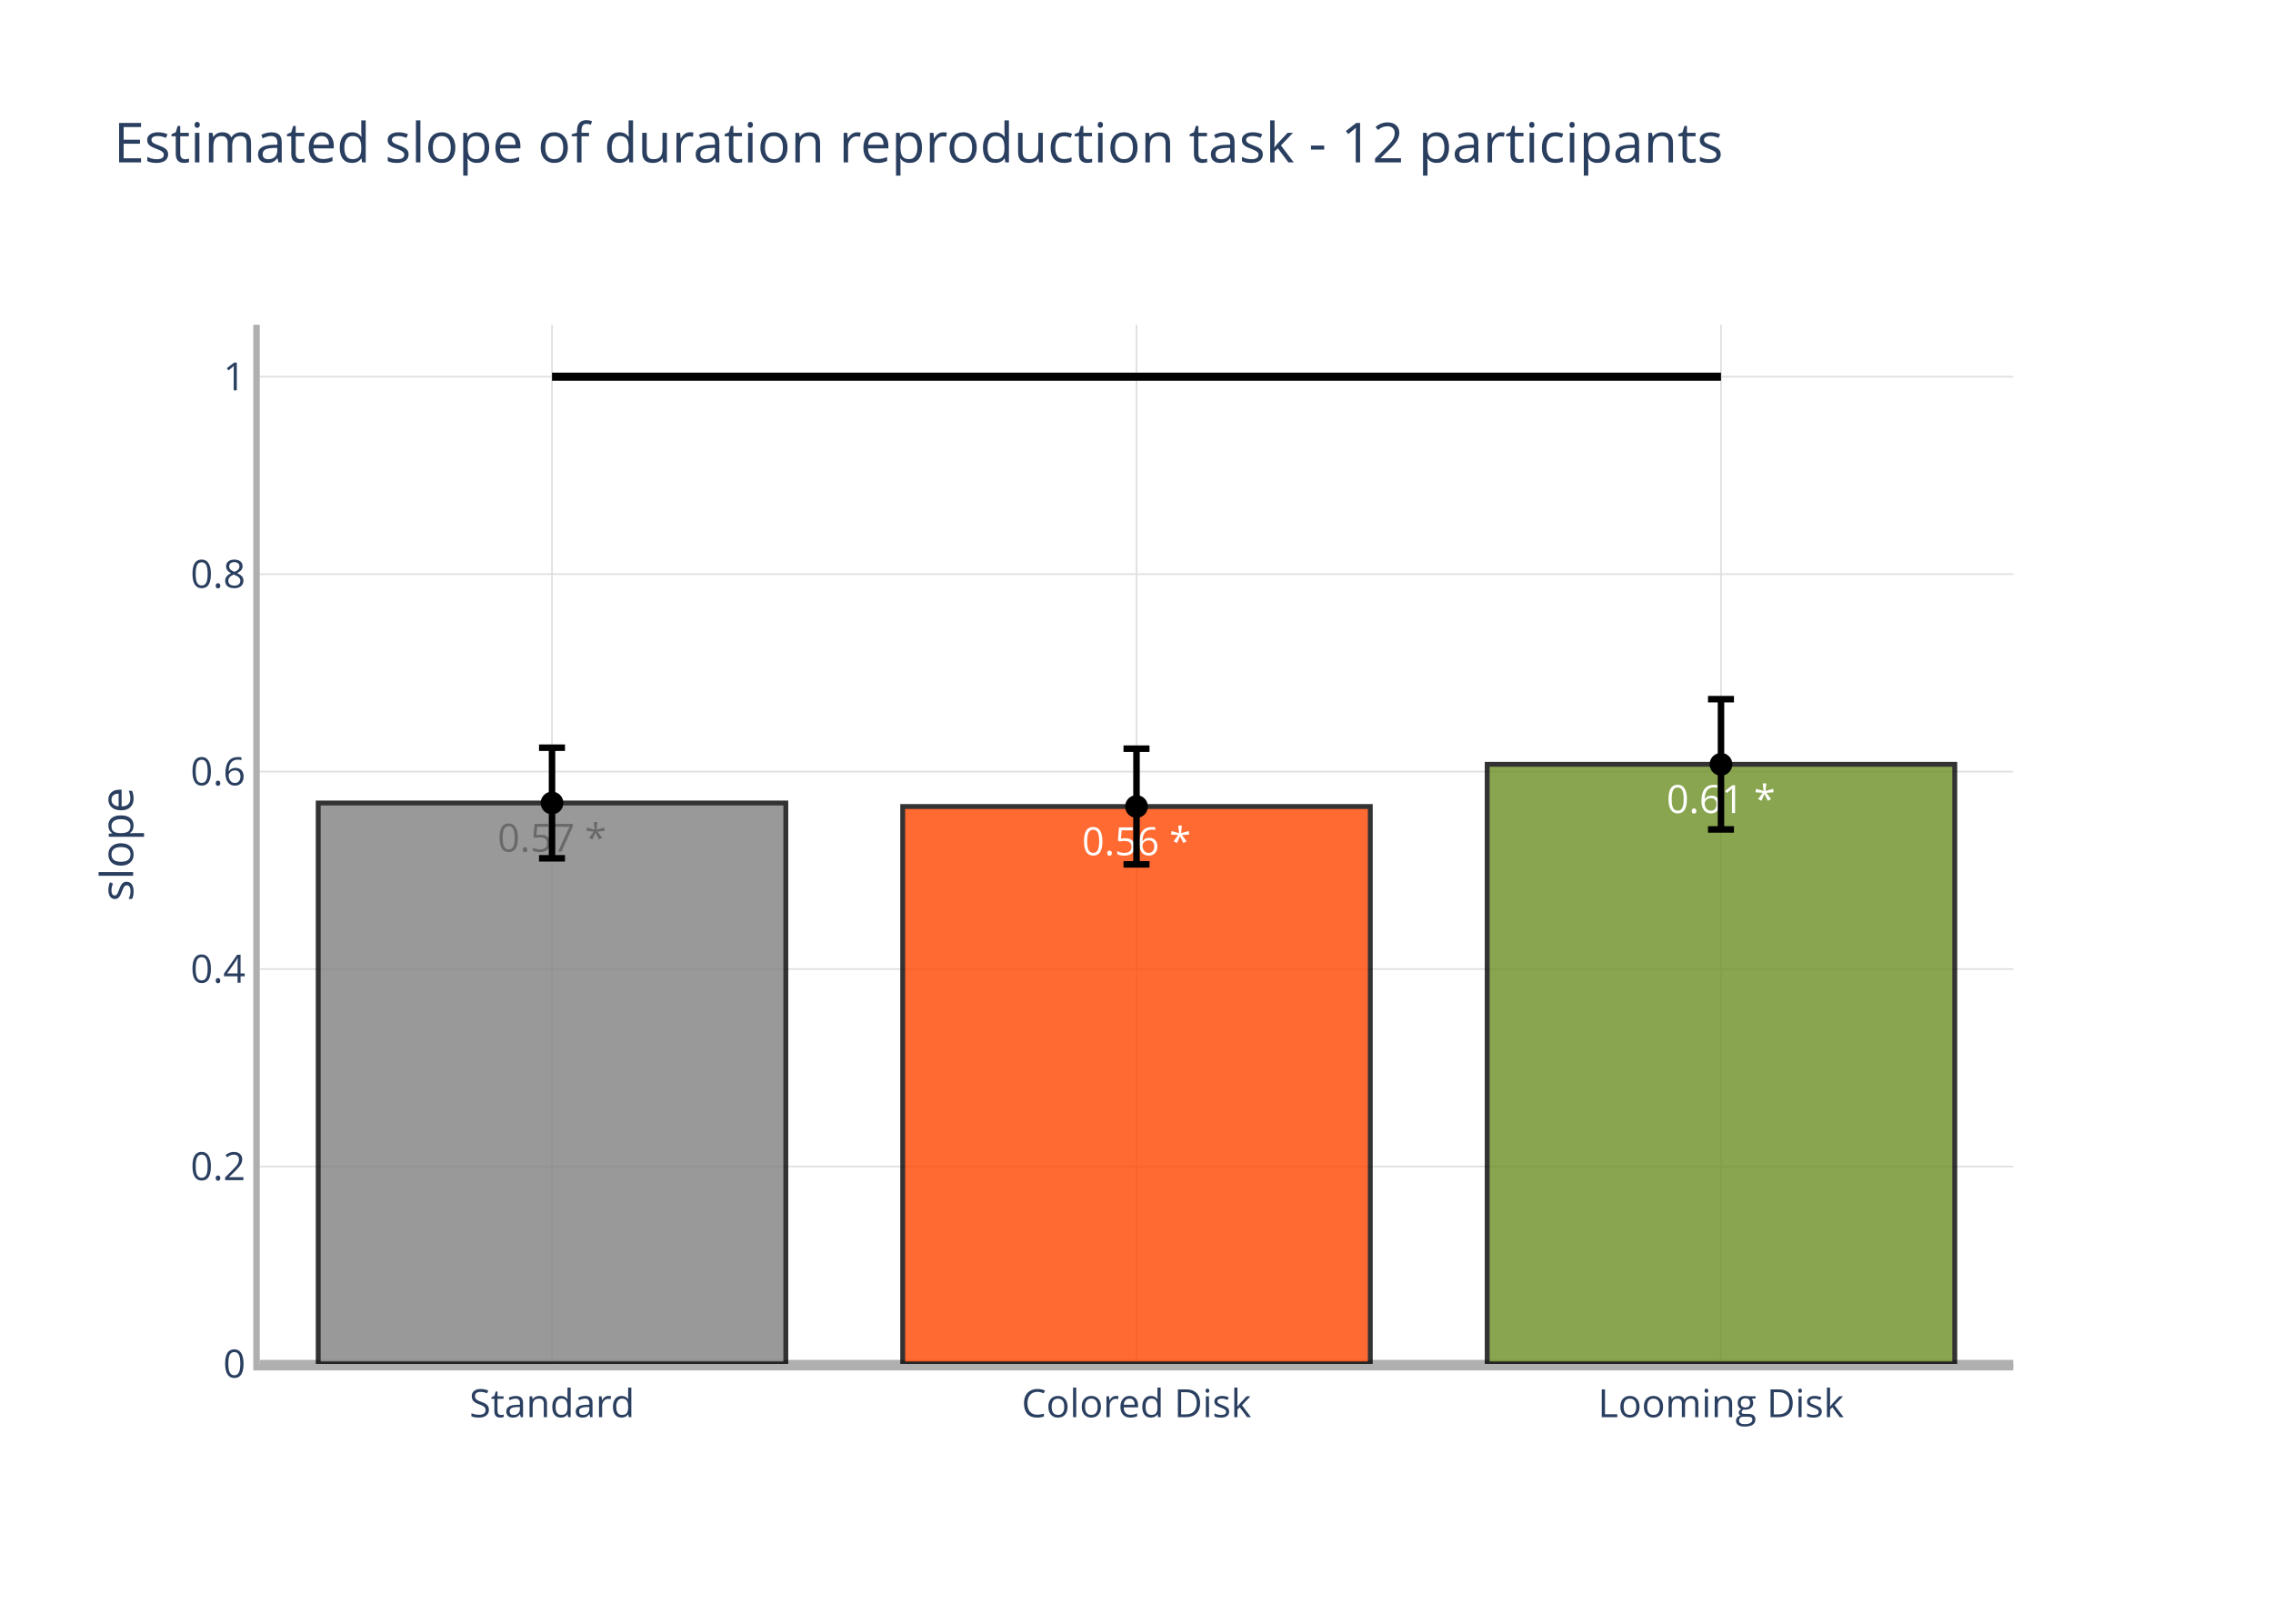
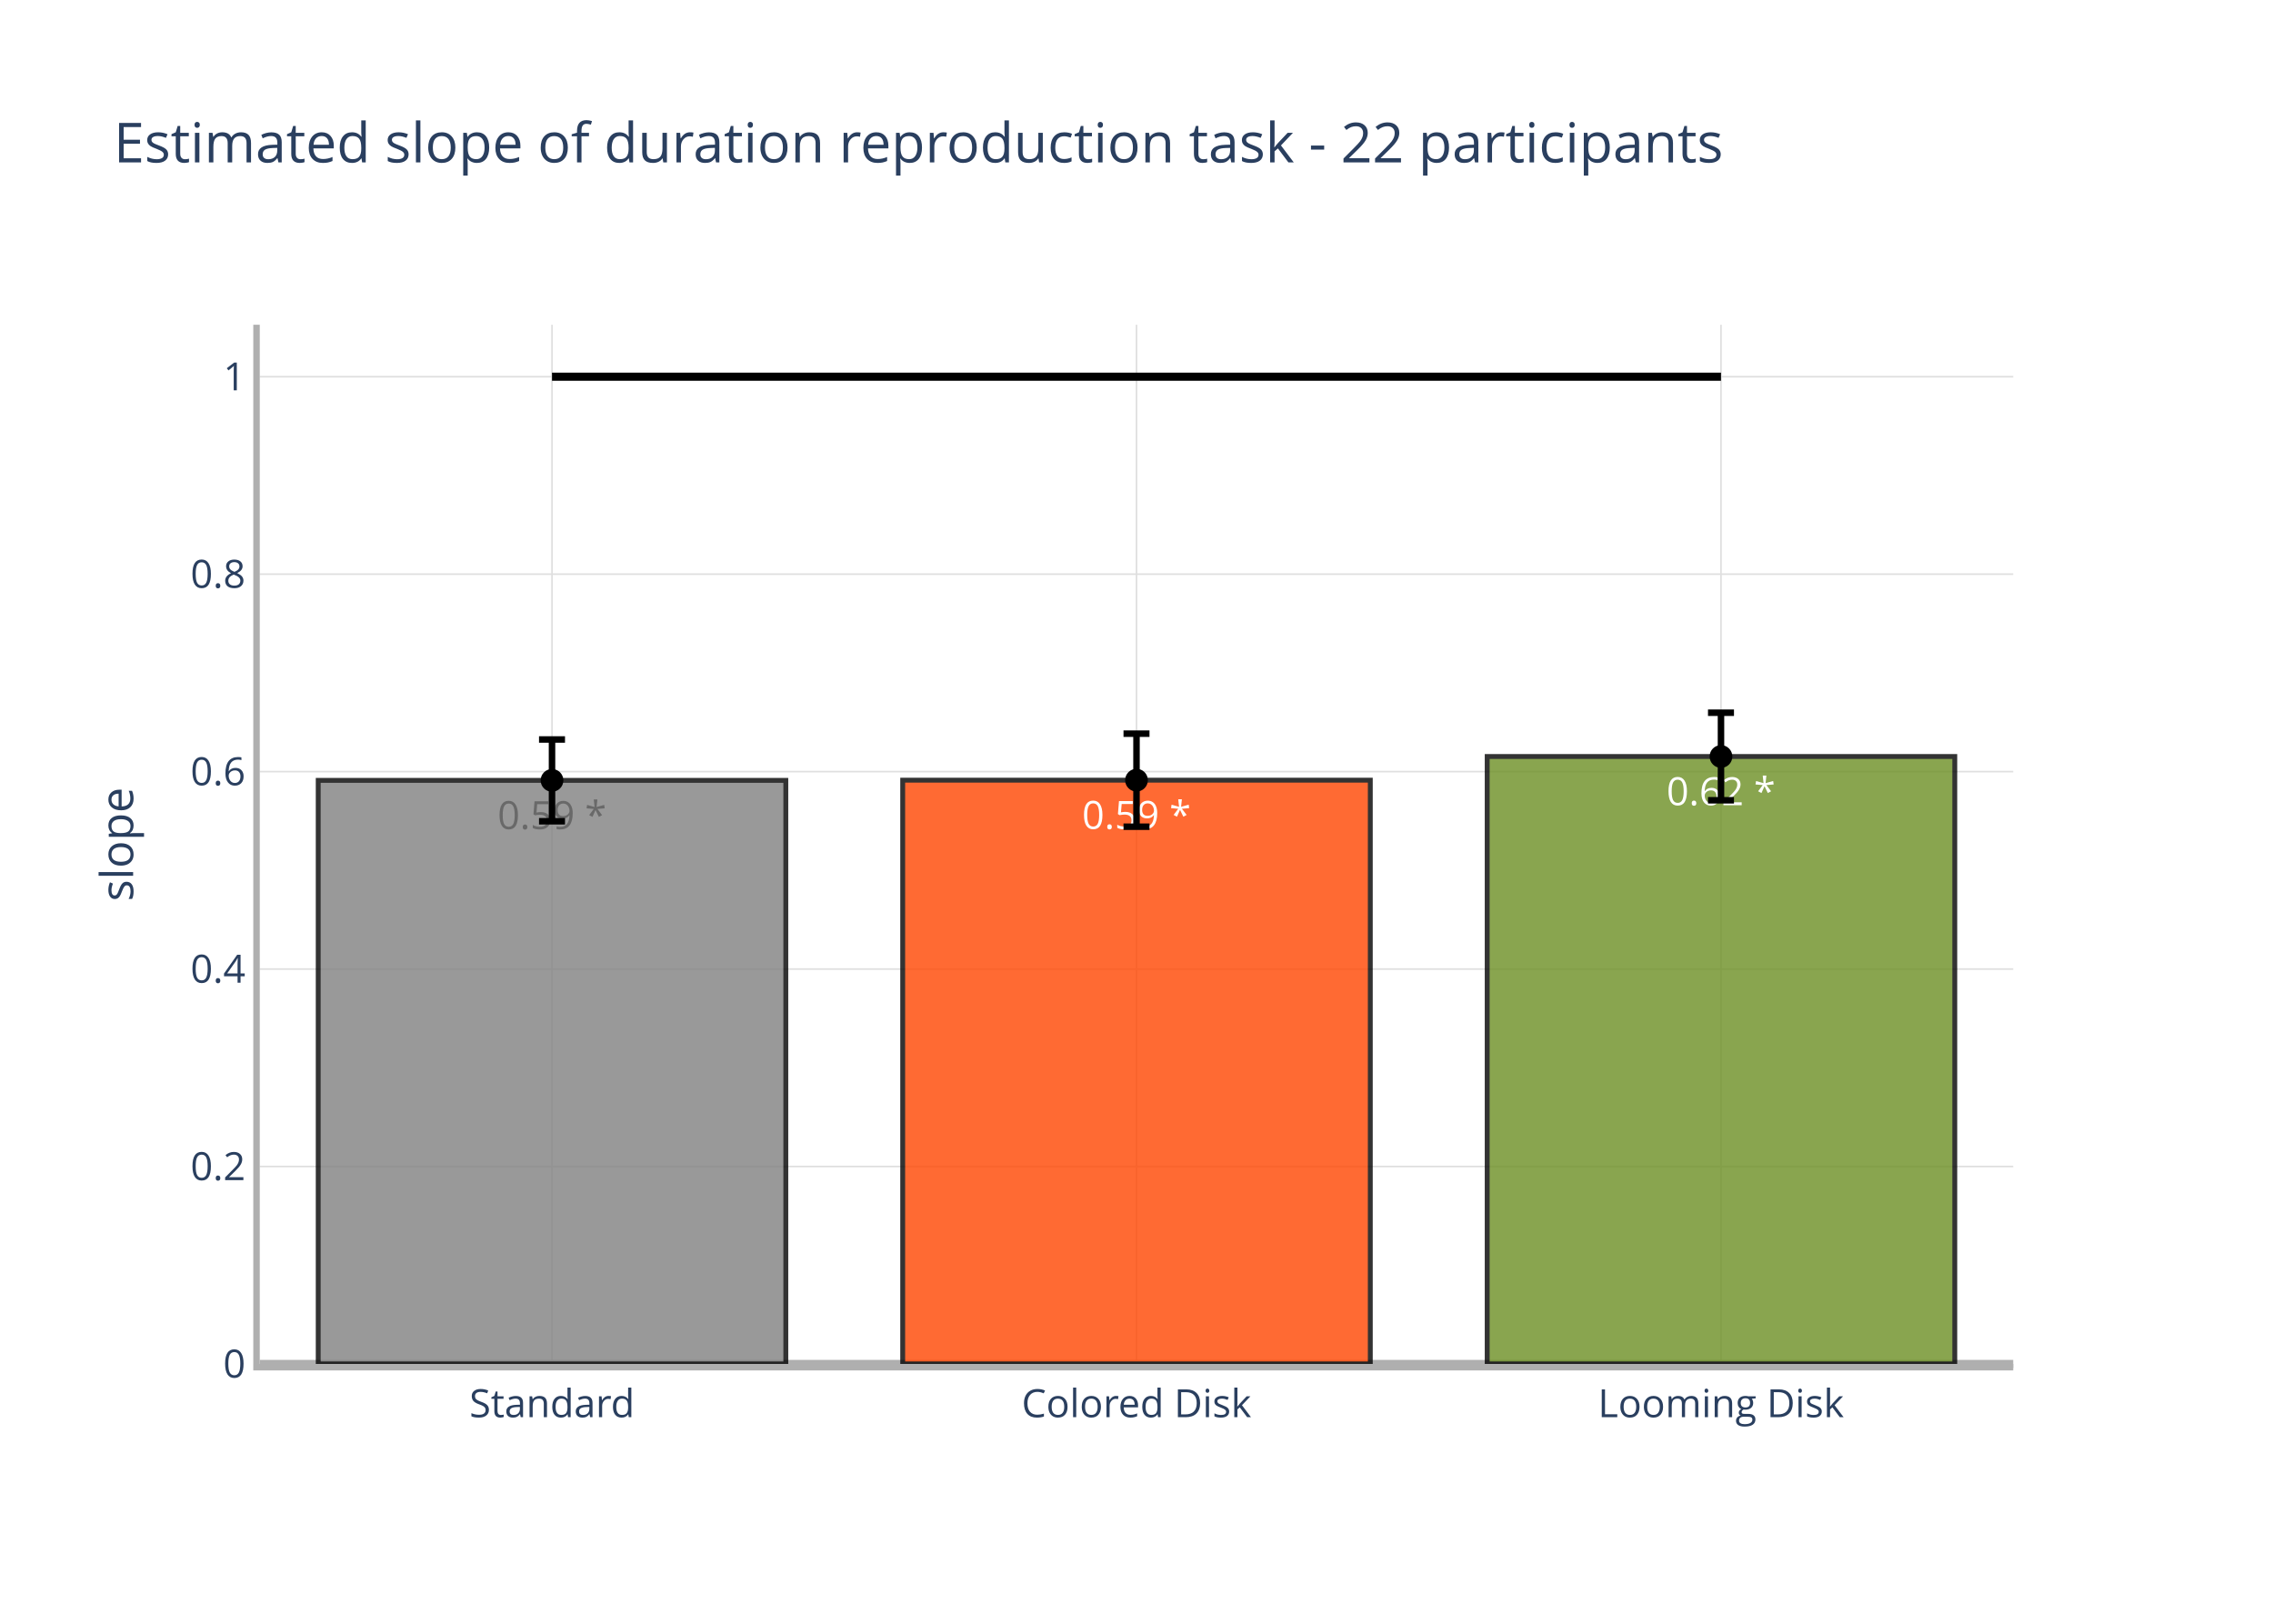
<svg xmlns="http://www.w3.org/2000/svg" class="main-svg" width="700" height="500" viewBox="0 0 700 500">
  <rect x="0" y="0" width="700" height="500" style="fill: rgb(255, 255, 255); fill-opacity: 1;" />
-   <defs id="defs-07aeaa">
+   <defs id="defs-38d16e">
    <g class="clips">
-       <clipPath id="clip07aeaaxyplot" class="plotclip">
+       <clipPath id="clip38d16exyplot" class="plotclip">
        <rect width="540" height="320" />
      </clipPath>
-       <clipPath class="axesclip" id="clip07aeaax">
+       <clipPath class="axesclip" id="clip38d16ex">
        <rect x="80" y="0" width="540" height="500" />
      </clipPath>
-       <clipPath class="axesclip" id="clip07aeaay">
+       <clipPath class="axesclip" id="clip38d16ey">
        <rect x="0" y="100" width="700" height="320" />
      </clipPath>
-       <clipPath class="axesclip" id="clip07aeaaxy">
+       <clipPath class="axesclip" id="clip38d16exy">
        <rect x="80" y="100" width="540" height="320" />
      </clipPath>
    </g>
    <g class="gradients" />
  </defs>
  <g class="bglayer">
    <rect class="bg" x="80" y="100" width="540" height="320" style="fill: rgb(255, 255, 255); fill-opacity: 1; stroke-width: 0;" />
  </g>
  <g class="layer-below">
    <g class="imagelayer" />
    <g class="shapelayer" />
  </g>
  <g class="cartesianlayer">
    <g class="subplot xy">
      <g class="layer-subplot">
        <g class="shapelayer" />
        <g class="imagelayer" />
      </g>
      <g class="gridlayer">
        <g class="x">
          <path class="xgrid crisp" transform="translate(170,0)" d="M0,100v320" style="stroke: rgb(223, 223, 223); stroke-opacity: 1; stroke-width: 0.5px;" />
          <path class="xgrid crisp" transform="translate(350,0)" d="M0,100v320" style="stroke: rgb(223, 223, 223); stroke-opacity: 1; stroke-width: 0.5px;" />
          <path class="xgrid crisp" transform="translate(530,0)" d="M0,100v320" style="stroke: rgb(223, 223, 223); stroke-opacity: 1; stroke-width: 0.5px;" />
        </g>
        <g class="y">
          <path class="ygrid crisp" transform="translate(0,359.2)" d="M80,0h540" style="stroke: rgb(223, 223, 223); stroke-opacity: 1; stroke-width: 0.5px;" />
          <path class="ygrid crisp" transform="translate(0,298.4)" d="M80,0h540" style="stroke: rgb(223, 223, 223); stroke-opacity: 1; stroke-width: 0.5px;" />
          <path class="ygrid crisp" transform="translate(0,237.6)" d="M80,0h540" style="stroke: rgb(223, 223, 223); stroke-opacity: 1; stroke-width: 0.5px;" />
          <path class="ygrid crisp" transform="translate(0,176.8)" d="M80,0h540" style="stroke: rgb(223, 223, 223); stroke-opacity: 1; stroke-width: 0.5px;" />
          <path class="ygrid crisp" transform="translate(0,116)" d="M80,0h540" style="stroke: rgb(223, 223, 223); stroke-opacity: 1; stroke-width: 0.5px;" />
        </g>
      </g>
      <g class="zerolinelayer">
        <path class="yzl zl crisp" transform="translate(0,420)" d="M80,0h540" style="stroke: rgb(175, 175, 175); stroke-opacity: 1; stroke-width: 2.5px;" />
      </g>
      <path class="xlines-below" />
      <path class="ylines-below" />
      <g class="overlines-below" />
      <g class="xaxislayer-below" />
      <g class="yaxislayer-below" />
      <g class="overaxes-below" />
-       <g class="plot" transform="translate(80, 100)" clip-path="url('#clip07aeaaxyplot')">
+       <g class="plot" transform="translate(80, 100)" clip-path="url('#clip38d16exyplot')">
        <g class="barlayer mlayer">
          <g class="trace bars" style="opacity: 0.8;">
            <g class="points">
              <g class="point">
-                 <path d="M18,320V147.27H162V320Z" style="vector-effect: non-scaling-stroke; opacity: 1; stroke-width: 1.5px; fill: rgb(128, 128, 128); fill-opacity: 1; stroke: rgb(0, 0, 0); stroke-opacity: 1;" />
-                 <text class="bartext bartext-inside" transform="translate(90 162.27)" text-anchor="middle" data-notex="1" x="0" y="0" style="font-family: 'Open Sans', verdana, arial, sans-serif; font-size: 12px; fill: rgb(68, 68, 68); fill-opacity: 1; white-space: pre;">0.57 *</text>
+                 <path d="M18,320V140.3H162V320Z" style="vector-effect: non-scaling-stroke; opacity: 1; stroke-width: 1.5px; fill: rgb(128, 128, 128); fill-opacity: 1; stroke: rgb(0, 0, 0); stroke-opacity: 1;" />
+                 <text class="bartext bartext-inside" transform="translate(90 155.3)" text-anchor="middle" data-notex="1" x="0" y="0" style="font-family: 'Open Sans', verdana, arial, sans-serif; font-size: 12px; fill: rgb(68, 68, 68); fill-opacity: 1; white-space: pre;">0.59 *</text>
              </g>
            </g>
          </g>
          <g class="trace bars" style="opacity: 0.8;">
            <g class="points">
              <g class="point">
-                 <path d="M198,320V148.35H342V320Z" style="vector-effect: non-scaling-stroke; opacity: 1; stroke-width: 1.5px; fill: rgb(255, 69, 0); fill-opacity: 1; stroke: rgb(0, 0, 0); stroke-opacity: 1;" />
-                 <text class="bartext bartext-inside" transform="translate(270 163.35)" text-anchor="middle" data-notex="1" x="0" y="0" style="font-family: 'Open Sans', verdana, arial, sans-serif; font-size: 12px; fill: rgb(255, 255, 255); fill-opacity: 1; white-space: pre;">0.56 *</text>
+                 <path d="M198,320V140.24H342V320Z" style="vector-effect: non-scaling-stroke; opacity: 1; stroke-width: 1.5px; fill: rgb(255, 69, 0); fill-opacity: 1; stroke: rgb(0, 0, 0); stroke-opacity: 1;" />
+                 <text class="bartext bartext-inside" transform="translate(270 155.24)" text-anchor="middle" data-notex="1" x="0" y="0" style="font-family: 'Open Sans', verdana, arial, sans-serif; font-size: 12px; fill: rgb(255, 255, 255); fill-opacity: 1; white-space: pre;">0.59 *</text>
              </g>
            </g>
          </g>
          <g class="trace bars" style="opacity: 0.8;">
            <g class="points">
              <g class="point">
-                 <path d="M378,320V135.35H522V320Z" style="vector-effect: non-scaling-stroke; opacity: 1; stroke-width: 1.5px; fill: rgb(107, 142, 35); fill-opacity: 1; stroke: rgb(0, 0, 0); stroke-opacity: 1;" />
-                 <text class="bartext bartext-inside" transform="translate(450 150.35)" text-anchor="middle" data-notex="1" x="0" y="0" style="font-family: 'Open Sans', verdana, arial, sans-serif; font-size: 12px; fill: rgb(255, 255, 255); fill-opacity: 1; white-space: pre;">0.61 *</text>
+                 <path d="M378,320V132.95H522V320Z" style="vector-effect: non-scaling-stroke; opacity: 1; stroke-width: 1.5px; fill: rgb(107, 142, 35); fill-opacity: 1; stroke: rgb(0, 0, 0); stroke-opacity: 1;" />
+                 <text class="bartext bartext-inside" transform="translate(450 147.95)" text-anchor="middle" data-notex="1" x="0" y="0" style="font-family: 'Open Sans', verdana, arial, sans-serif; font-size: 12px; fill: rgb(255, 255, 255); fill-opacity: 1; white-space: pre;">0.62 *</text>
              </g>
            </g>
          </g>
        </g>
        <g class="scatterlayer mlayer">
-           <g class="trace scatter tracedbacbf" style="stroke-miterlimit: 2; opacity: 1;">
+           <g class="trace scatter trace5e0f25" style="stroke-miterlimit: 2; opacity: 1;">
            <g class="fills" />
            <g class="errorbars">
              <g class="errorbar">
-                 <path class="yerror" d="M86,130.24h8m-4,0V164.3m-4,0h8" style="vector-effect: non-scaling-stroke; stroke-width: 2px; stroke: rgb(0, 0, 0); stroke-opacity: 1;" />
+                 <path class="yerror" d="M86,127.71h8m-4,0V152.89m-4,0h8" style="vector-effect: non-scaling-stroke; stroke-width: 2px; stroke: rgb(0, 0, 0); stroke-opacity: 1;" />
              </g>
            </g>
            <g class="lines" />
            <g class="points">
-               <path class="point" transform="translate(90,147.27)" d="M2.5,0A2.5,2.5 0 1,1 0,-2.5A2.5,2.5 0 0,1 2.5,0Z" style="opacity: 1; stroke-width: 2px; fill: rgb(0, 0, 0); fill-opacity: 1; stroke: rgb(0, 0, 0); stroke-opacity: 1;" />
+               <path class="point" transform="translate(90,140.3)" d="M2.5,0A2.5,2.5 0 1,1 0,-2.5A2.5,2.5 0 0,1 2.5,0Z" style="opacity: 1; stroke-width: 2px; fill: rgb(0, 0, 0); fill-opacity: 1; stroke: rgb(0, 0, 0); stroke-opacity: 1;" />
            </g>
            <g class="text" />
          </g>
-           <g class="trace scatter tracec6fa61" style="stroke-miterlimit: 2; opacity: 1;">
+           <g class="trace scatter tracea8122f" style="stroke-miterlimit: 2; opacity: 1;">
            <g class="fills" />
            <g class="errorbars">
              <g class="errorbar">
-                 <path class="yerror" d="M266,130.54h8m-4,0V166.17m-4,0h8" style="vector-effect: non-scaling-stroke; stroke-width: 2px; stroke: rgb(0, 0, 0); stroke-opacity: 1;" />
+                 <path class="yerror" d="M266,125.92h8m-4,0V154.57m-4,0h8" style="vector-effect: non-scaling-stroke; stroke-width: 2px; stroke: rgb(0, 0, 0); stroke-opacity: 1;" />
              </g>
            </g>
            <g class="lines" />
            <g class="points">
-               <path class="point" transform="translate(270,148.35)" d="M2.5,0A2.5,2.5 0 1,1 0,-2.5A2.5,2.5 0 0,1 2.5,0Z" style="opacity: 1; stroke-width: 2px; fill: rgb(0, 0, 0); fill-opacity: 1; stroke: rgb(0, 0, 0); stroke-opacity: 1;" />
+               <path class="point" transform="translate(270,140.24)" d="M2.5,0A2.5,2.5 0 1,1 0,-2.5A2.5,2.5 0 0,1 2.5,0Z" style="opacity: 1; stroke-width: 2px; fill: rgb(0, 0, 0); fill-opacity: 1; stroke: rgb(0, 0, 0); stroke-opacity: 1;" />
            </g>
            <g class="text" />
          </g>
-           <g class="trace scatter tracec827f1" style="stroke-miterlimit: 2; opacity: 1;">
+           <g class="trace scatter trace0f422f" style="stroke-miterlimit: 2; opacity: 1;">
            <g class="fills" />
            <g class="errorbars">
              <g class="errorbar">
-                 <path class="yerror" d="M446,115.29h8m-4,0V155.41m-4,0h8" style="vector-effect: non-scaling-stroke; stroke-width: 2px; stroke: rgb(0, 0, 0); stroke-opacity: 1;" />
+                 <path class="yerror" d="M446,119.47h8m-4,0V146.43m-4,0h8" style="vector-effect: non-scaling-stroke; stroke-width: 2px; stroke: rgb(0, 0, 0); stroke-opacity: 1;" />
              </g>
            </g>
            <g class="lines" />
            <g class="points">
-               <path class="point" transform="translate(450,135.35)" d="M2.5,0A2.5,2.5 0 1,1 0,-2.5A2.5,2.5 0 0,1 2.5,0Z" style="opacity: 1; stroke-width: 2px; fill: rgb(0, 0, 0); fill-opacity: 1; stroke: rgb(0, 0, 0); stroke-opacity: 1;" />
+               <path class="point" transform="translate(450,132.95)" d="M2.5,0A2.5,2.5 0 1,1 0,-2.5A2.5,2.5 0 0,1 2.5,0Z" style="opacity: 1; stroke-width: 2px; fill: rgb(0, 0, 0); fill-opacity: 1; stroke: rgb(0, 0, 0); stroke-opacity: 1;" />
            </g>
            <g class="text" />
          </g>
-           <g class="trace scatter tracea69016" style="stroke-miterlimit: 2; opacity: 1;">
+           <g class="trace scatter tracee0b088" style="stroke-miterlimit: 2; opacity: 1;">
            <g class="fills" />
            <g class="errorbars" />
            <g class="lines">
              <path class="js-line" d="M90,16L450,16" style="vector-effect: non-scaling-stroke; fill: none; stroke: rgb(0, 0, 0); stroke-opacity: 1; stroke-width: 2.5px; opacity: 1;" />
            </g>
            <g class="points" />
            <g class="text" />
          </g>
        </g>
      </g>
      <g class="overplot" />
      <path class="xlines-above crisp" d="M78,421H620" style="fill: none; stroke-width: 2px; stroke: rgb(175, 175, 175); stroke-opacity: 1;" />
      <path class="ylines-above crisp" d="M79,100V420" style="fill: none; stroke-width: 2px; stroke: rgb(175, 175, 175); stroke-opacity: 1;" />
      <g class="overlines-above" />
      <g class="xaxislayer-above">
        <g class="xtick">
          <text text-anchor="middle" x="0" y="436.4" transform="translate(170,0)" style="font-family: 'Open Sans', verdana, arial, sans-serif; font-size: 12px; fill: rgb(42, 63, 95); fill-opacity: 1; white-space: pre;">Standard</text>
        </g>
        <g class="xtick">
          <text text-anchor="middle" x="0" y="436.4" transform="translate(350,0)" style="font-family: 'Open Sans', verdana, arial, sans-serif; font-size: 12px; fill: rgb(42, 63, 95); fill-opacity: 1; white-space: pre;">Colored Disk</text>
        </g>
        <g class="xtick">
          <text text-anchor="middle" x="0" y="436.4" transform="translate(530,0)" style="font-family: 'Open Sans', verdana, arial, sans-serif; font-size: 12px; fill: rgb(42, 63, 95); fill-opacity: 1; white-space: pre;">Looming Disk</text>
        </g>
      </g>
      <g class="yaxislayer-above">
        <g class="ytick">
          <text text-anchor="end" x="75.6" y="4.2" transform="translate(0,420)" style="font-family: 'Open Sans', verdana, arial, sans-serif; font-size: 12px; fill: rgb(42, 63, 95); fill-opacity: 1; white-space: pre;">0</text>
        </g>
        <g class="ytick">
          <text text-anchor="end" x="75.6" y="4.2" transform="translate(0,359.2)" style="font-family: 'Open Sans', verdana, arial, sans-serif; font-size: 12px; fill: rgb(42, 63, 95); fill-opacity: 1; white-space: pre;">0.2</text>
        </g>
        <g class="ytick">
          <text text-anchor="end" x="75.6" y="4.2" transform="translate(0,298.4)" style="font-family: 'Open Sans', verdana, arial, sans-serif; font-size: 12px; fill: rgb(42, 63, 95); fill-opacity: 1; white-space: pre;">0.4</text>
        </g>
        <g class="ytick">
          <text text-anchor="end" x="75.6" y="4.2" transform="translate(0,237.6)" style="font-family: 'Open Sans', verdana, arial, sans-serif; font-size: 12px; fill: rgb(42, 63, 95); fill-opacity: 1; white-space: pre;">0.6</text>
        </g>
        <g class="ytick">
          <text text-anchor="end" x="75.6" y="4.2" transform="translate(0,176.8)" style="font-family: 'Open Sans', verdana, arial, sans-serif; font-size: 12px; fill: rgb(42, 63, 95); fill-opacity: 1; white-space: pre;">0.8</text>
        </g>
        <g class="ytick">
          <text text-anchor="end" x="75.6" y="4.2" transform="translate(0,116)" style="font-family: 'Open Sans', verdana, arial, sans-serif; font-size: 12px; fill: rgb(42, 63, 95); fill-opacity: 1; white-space: pre;">1</text>
        </g>
      </g>
      <g class="overaxes-above" />
    </g>
  </g>
  <g class="polarlayer" />
  <g class="ternarylayer" />
  <g class="geolayer" />
  <g class="funnelarealayer" />
  <g class="pielayer" />
  <g class="sunburstlayer" />
  <g class="glimages" />
-   <defs id="topdefs-07aeaa">
+   <defs id="topdefs-38d16e">
    <g class="clips" />
  </defs>
  <g class="layer-above">
    <g class="imagelayer" />
    <g class="shapelayer" />
  </g>
  <g class="infolayer">
    <g class="g-gtitle">
-       <text class="gtitle" x="35" y="50" text-anchor="start" dy="0em" style="font-family: 'Open Sans', verdana, arial, sans-serif; font-size: 17px; fill: rgb(42, 63, 95); opacity: 1; font-weight: normal; white-space: pre;">Estimated slope of duration reproduction task - 12 participants</text>
+       <text class="gtitle" x="35" y="50" text-anchor="start" dy="0em" style="font-family: 'Open Sans', verdana, arial, sans-serif; font-size: 17px; fill: rgb(42, 63, 95); opacity: 1; font-weight: normal; white-space: pre;">Estimated slope of duration reproduction task - 22 participants</text>
    </g>
    <g class="g-xtitle" />
    <g class="g-ytitle">
      <text class="ytitle" transform="rotate(-90,41,260)" x="41" y="260" text-anchor="middle" style="font-family: 'Open Sans', verdana, arial, sans-serif; font-size: 14px; fill: rgb(42, 63, 95); opacity: 1; font-weight: normal; white-space: pre;">slope</text>
    </g>
  </g>
</svg>
